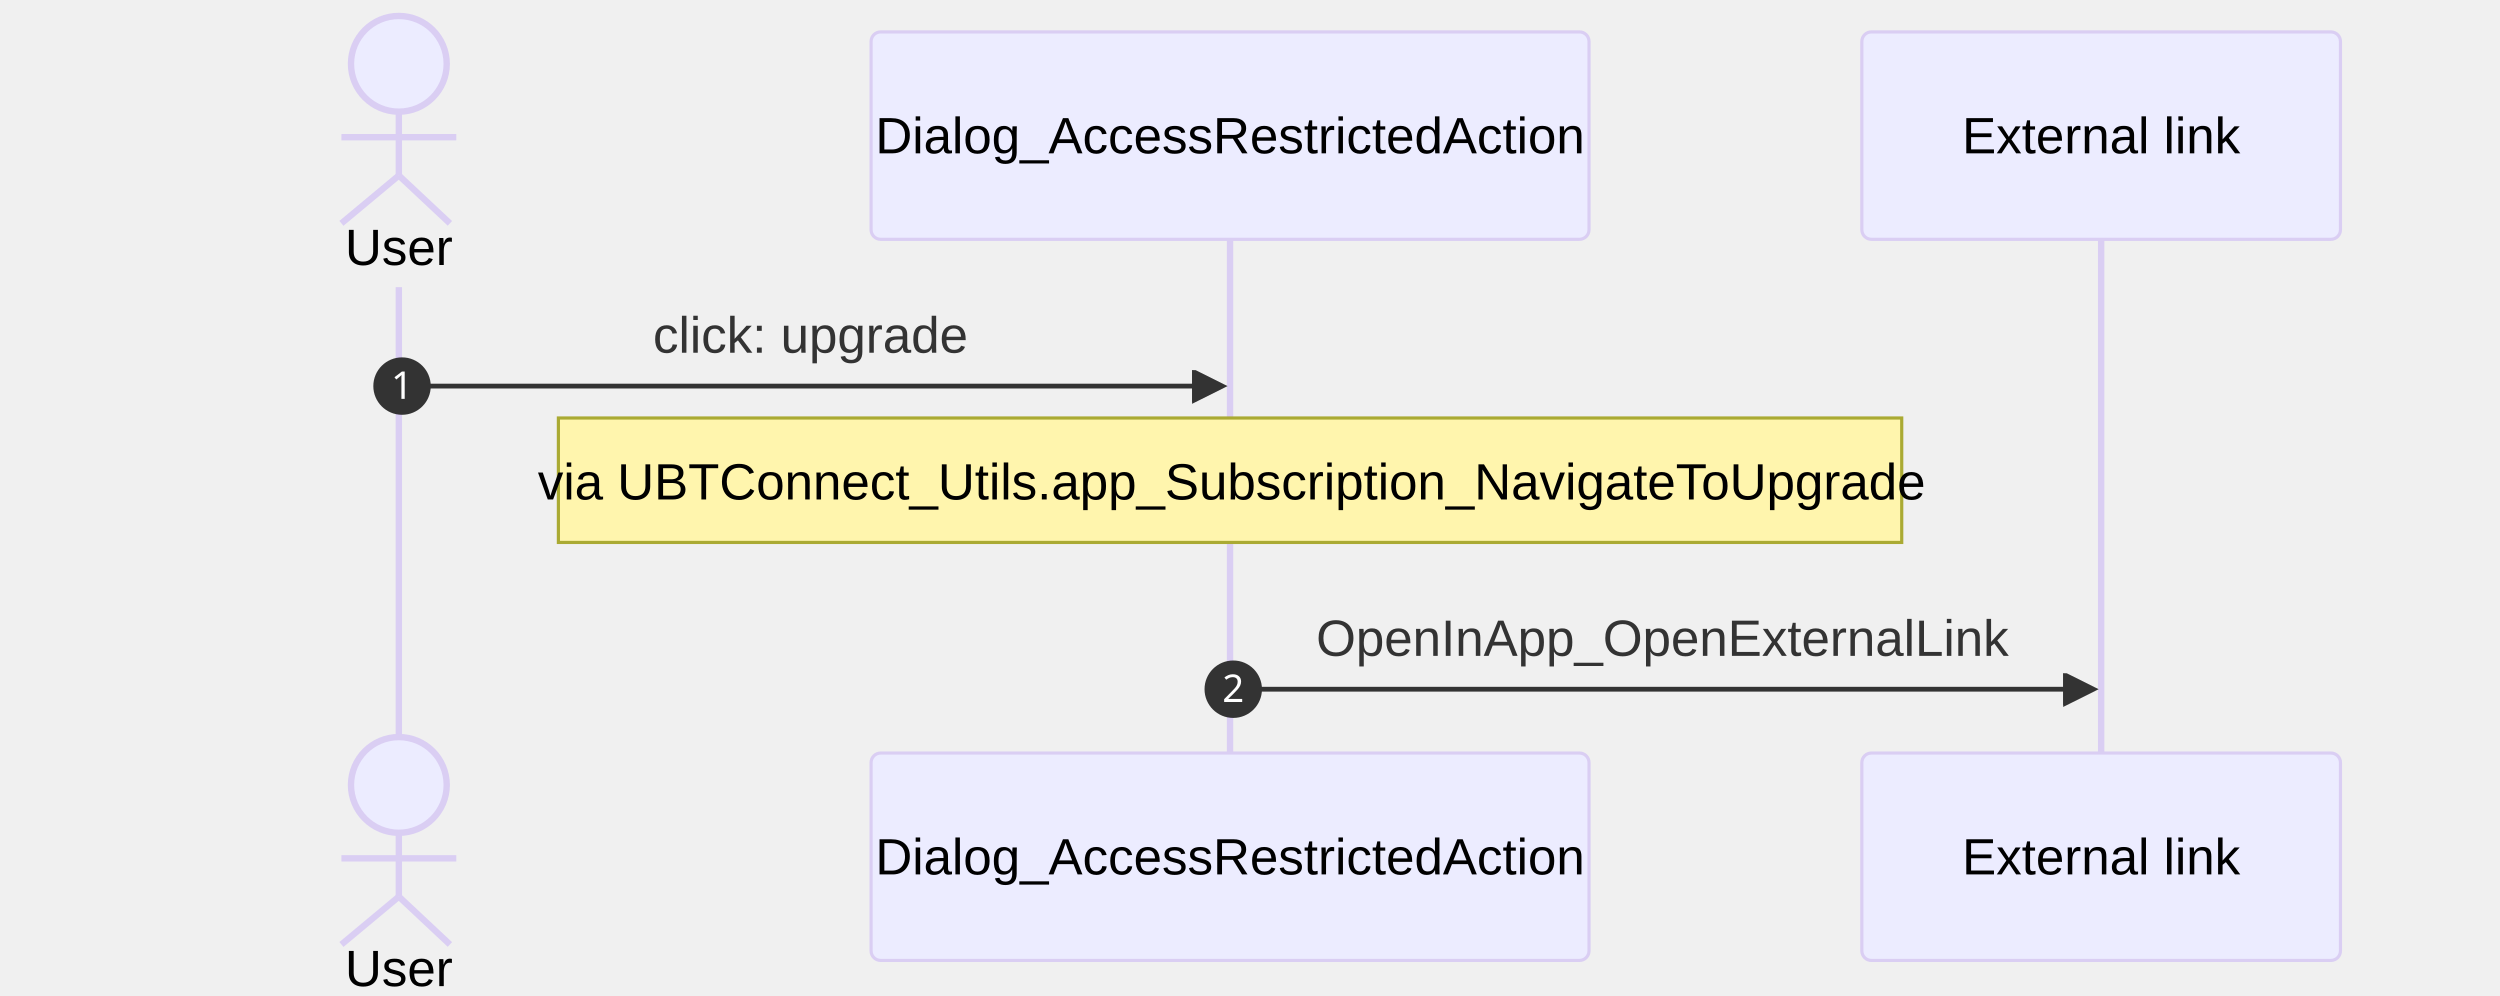
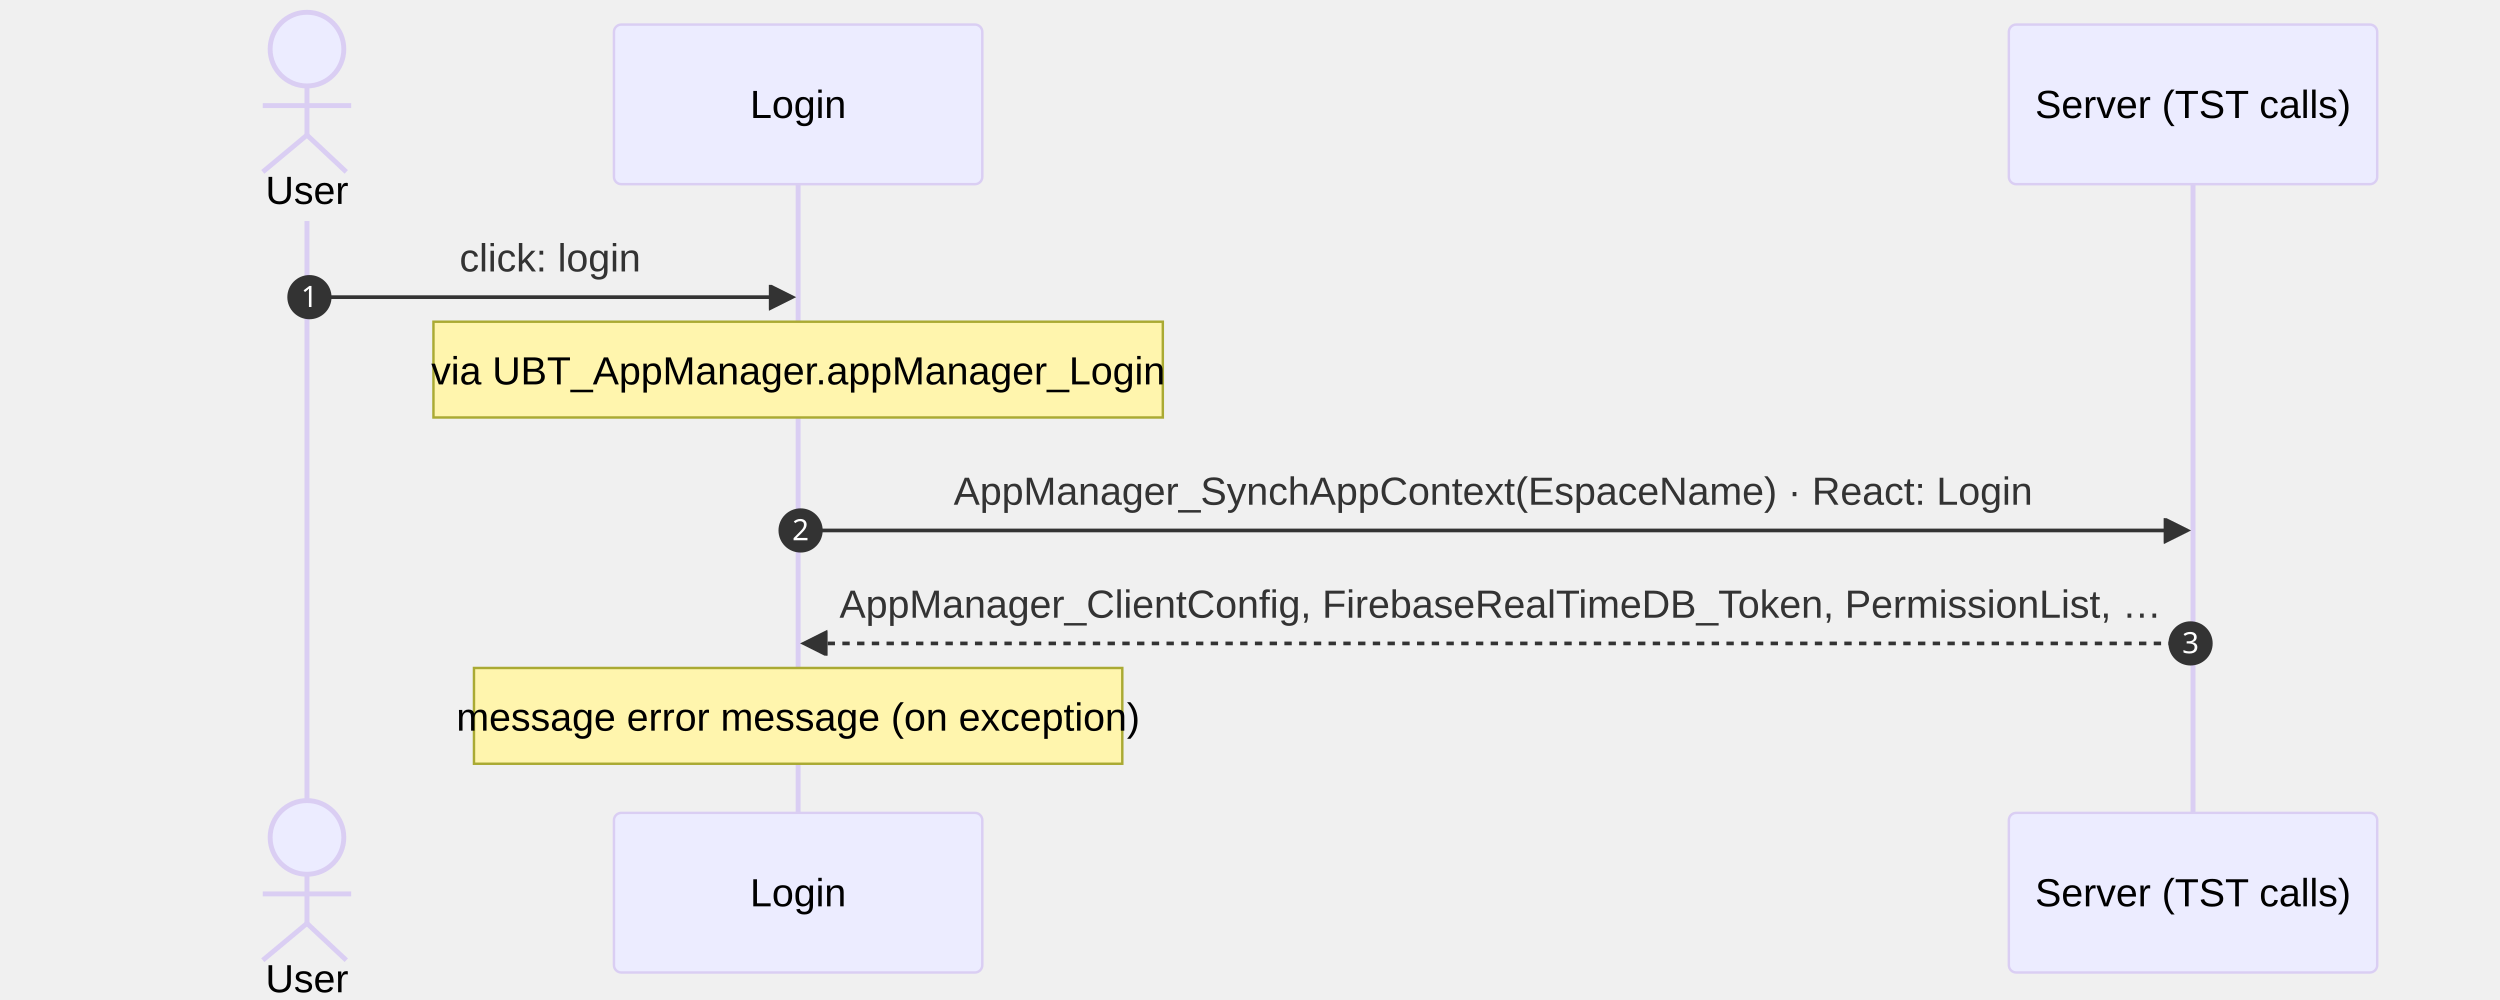
- <svg xmlns="http://www.w3.org/2000/svg" aria-roledescription="sequence" role="graphics-document document" viewBox="-50 -10 783.5 312" style="max-width: 783.5px;" width="100%" id="d">
+ <svg xmlns="http://www.w3.org/2000/svg" aria-roledescription="sequence" role="graphics-document document" viewBox="-50 -10 1018 407" style="max-width: 1018px;" width="100%" id="d">
  <g>
-     <rect class="actor actor-bottom" ry="3" rx="3" name="X" height="65" width="150" stroke="#666" fill="#eaeaea" y="226" x="533.5" />
-     <text style="text-anchor: middle; font-size: 16px; font-weight: 400;" class="actor" alignment-baseline="central" dominant-baseline="central" y="258.5" x="608.5">
-       <tspan dy="0" x="608.5">External link</tspan>
+     <rect class="actor actor-bottom" ry="3" rx="3" name="S" height="65" width="150" stroke="#666" fill="#eaeaea" y="321" x="768" />
+     <text style="text-anchor: middle; font-size: 16px; font-weight: 400;" class="actor" alignment-baseline="central" dominant-baseline="central" y="353.5" x="843">
+       <tspan dy="0" x="843">Server (TST calls)</tspan>
    </text>
  </g>
  <g>
-     <rect class="actor actor-bottom" ry="3" rx="3" name="B" height="65" width="225" stroke="#666" fill="#eaeaea" y="226" x="223" />
-     <text style="text-anchor: middle; font-size: 16px; font-weight: 400;" class="actor" alignment-baseline="central" dominant-baseline="central" y="258.5" x="335.5">
-       <tspan dy="0" x="335.5">Dialog_AccessRestrictedAction</tspan>
+     <rect class="actor actor-bottom" ry="3" rx="3" name="B" height="65" width="150" stroke="#666" fill="#eaeaea" y="321" x="200" />
+     <text style="text-anchor: middle; font-size: 16px; font-weight: 400;" class="actor" alignment-baseline="central" dominant-baseline="central" y="353.5" x="275">
+       <tspan dy="0" x="275">Login</tspan>
    </text>
  </g>
  <g>
-     <line stroke="#999" stroke-width="0.5px" class="200" y2="226" x2="608.5" y1="5" x1="608.5" id="actor2" />
+     <line stroke="#999" stroke-width="0.5px" class="200" y2="321" x2="843" y1="5" x1="843" id="actor2" />
    <g id="root-2">
-       <rect class="actor actor-top" ry="3" rx="3" name="X" height="65" width="150" stroke="#666" fill="#eaeaea" y="0" x="533.5" />
-       <text style="text-anchor: middle; font-size: 16px; font-weight: 400;" class="actor" alignment-baseline="central" dominant-baseline="central" y="32.5" x="608.5">
-         <tspan dy="0" x="608.5">External link</tspan>
+       <rect class="actor actor-top" ry="3" rx="3" name="S" height="65" width="150" stroke="#666" fill="#eaeaea" y="0" x="768" />
+       <text style="text-anchor: middle; font-size: 16px; font-weight: 400;" class="actor" alignment-baseline="central" dominant-baseline="central" y="32.5" x="843">
+         <tspan dy="0" x="843">Server (TST calls)</tspan>
      </text>
    </g>
  </g>
  <g>
-     <line stroke="#999" stroke-width="0.5px" class="200" y2="226" x2="335.5" y1="5" x1="335.5" id="actor1" />
+     <line stroke="#999" stroke-width="0.5px" class="200" y2="321" x2="275" y1="5" x1="275" id="actor1" />
    <g id="root-1">
-       <rect class="actor actor-top" ry="3" rx="3" name="B" height="65" width="225" stroke="#666" fill="#eaeaea" y="0" x="223" />
-       <text style="text-anchor: middle; font-size: 16px; font-weight: 400;" class="actor" alignment-baseline="central" dominant-baseline="central" y="32.5" x="335.5">
-         <tspan dy="0" x="335.5">Dialog_AccessRestrictedAction</tspan>
+       <rect class="actor actor-top" ry="3" rx="3" name="B" height="65" width="150" stroke="#666" fill="#eaeaea" y="0" x="200" />
+       <text style="text-anchor: middle; font-size: 16px; font-weight: 400;" class="actor" alignment-baseline="central" dominant-baseline="central" y="32.5" x="275">
+         <tspan dy="0" x="275">Login</tspan>
      </text>
    </g>
  </g>
  <style>#d{font-family:"trebuchet ms",verdana,arial,sans-serif;font-size:16px;fill:#333;}#d .error-icon{fill:#552222;}#d .error-text{fill:#552222;stroke:#552222;}#d .edge-thickness-normal{stroke-width:2px;}#d .edge-thickness-thick{stroke-width:3.5px;}#d .edge-pattern-solid{stroke-dasharray:0;}#d .edge-pattern-dashed{stroke-dasharray:3;}#d .edge-pattern-dotted{stroke-dasharray:2;}#d .marker{fill:#333333;stroke:#333333;}#d .marker.cross{stroke:#333333;}#d svg{font-family:"trebuchet ms",verdana,arial,sans-serif;font-size:16px;}#d .actor{stroke:hsl(259.626, 59.777%, 87.902%);fill:#ECECFF;}#d text.actor&gt;tspan{fill:black;stroke:none;}#d .actor-line{stroke:grey;}#d .messageLine0{stroke-width:1.5;stroke-dasharray:none;stroke:#333;}#d .messageLine1{stroke-width:1.5;stroke-dasharray:2,2;stroke:#333;}#d #arrowhead path{fill:#333;stroke:#333;}#d .sequenceNumber{fill:white;}#d #sequencenumber{fill:#333;}#d #crosshead path{fill:#333;stroke:#333;}#d .messageText{fill:#333;stroke:none;}#d .labelBox{stroke:hsl(259.626, 59.777%, 87.902%);fill:#ECECFF;}#d .labelText,#d .labelText&gt;tspan{fill:black;stroke:none;}#d .loopText,#d .loopText&gt;tspan{fill:black;stroke:none;}#d .loopLine{stroke-width:2px;stroke-dasharray:2,2;stroke:hsl(259.626, 59.777%, 87.902%);fill:hsl(259.626, 59.777%, 87.902%);}#d .note{stroke:#aaaa33;fill:#fff5ad;}#d .noteText,#d .noteText&gt;tspan{fill:black;stroke:none;}#d .activation0{fill:#f4f4f4;stroke:#666;}#d .activation1{fill:#f4f4f4;stroke:#666;}#d .activation2{fill:#f4f4f4;stroke:#666;}#d .actorPopupMenu{position:absolute;}#d .actorPopupMenuPanel{position:absolute;fill:#ECECFF;box-shadow:0px 8px 16px 0px rgba(0,0,0,0.2);filter:drop-shadow(3px 5px 2px rgb(0 0 0 / 0.4));}#d .actor-man line{stroke:hsl(259.626, 59.777%, 87.902%);fill:#ECECFF;}#d .actor-man circle,#d line{stroke:hsl(259.626, 59.777%, 87.902%);fill:#ECECFF;stroke-width:2px;}#d :root{--mermaid-font-family:"trebuchet ms",verdana,arial,sans-serif;}</style>
  <g />
  <defs>
    <symbol height="24" width="24" id="computer">
      <path d="M2 2v13h20v-13h-20zm18 11h-16v-9h16v9zm-10.228 6l.466-1h3.524l.467 1h-4.457zm14.228 3h-24l2-6h2.104l-1.33 4h18.45l-1.297-4h2.073l2 6zm-5-10h-14v-7h14v7z" transform="scale(.5)" />
    </symbol>
  </defs>
  <defs>
    <symbol clip-rule="evenodd" fill-rule="evenodd" id="database">
      <path d="M12.258.001l.256.004.255.005.253.008.251.01.249.012.247.015.246.016.242.019.241.02.239.023.236.024.233.027.231.028.229.031.225.032.223.034.22.036.217.038.214.04.211.041.208.043.205.045.201.046.198.048.194.05.191.051.187.053.183.054.18.056.175.057.172.059.168.06.163.061.16.063.155.064.15.066.074.033.073.033.071.034.07.034.069.035.068.035.067.035.066.035.064.036.064.036.062.036.06.036.06.037.058.037.058.037.055.038.055.038.053.038.052.038.051.039.05.039.048.039.047.039.045.04.044.04.043.04.041.04.04.041.039.041.037.041.036.041.034.041.033.042.032.042.03.042.029.042.027.042.026.043.024.043.023.043.021.043.02.043.018.044.017.043.015.044.013.044.012.044.011.045.009.044.007.045.006.045.004.045.002.045.001.045v17l-.001.045-.002.045-.004.045-.006.045-.007.045-.009.044-.011.045-.012.044-.013.044-.015.044-.017.043-.018.044-.02.043-.021.043-.023.043-.024.043-.026.043-.027.042-.029.042-.03.042-.032.042-.033.042-.034.041-.036.041-.037.041-.039.041-.04.041-.041.04-.043.04-.044.04-.045.04-.047.039-.048.039-.05.039-.051.039-.052.038-.053.038-.055.038-.055.038-.058.037-.058.037-.06.037-.06.036-.062.036-.064.036-.064.036-.066.035-.067.035-.068.035-.069.035-.07.034-.071.034-.073.033-.074.033-.15.066-.155.064-.16.063-.163.061-.168.06-.172.059-.175.057-.18.056-.183.054-.187.053-.191.051-.194.05-.198.048-.201.046-.205.045-.208.043-.211.041-.214.04-.217.038-.22.036-.223.034-.225.032-.229.031-.231.028-.233.027-.236.024-.239.023-.241.02-.242.019-.246.016-.247.015-.249.012-.251.01-.253.008-.255.005-.256.004-.258.001-.258-.001-.256-.004-.255-.005-.253-.008-.251-.01-.249-.012-.247-.015-.245-.016-.243-.019-.241-.02-.238-.023-.236-.024-.234-.027-.231-.028-.228-.031-.226-.032-.223-.034-.22-.036-.217-.038-.214-.04-.211-.041-.208-.043-.204-.045-.201-.046-.198-.048-.195-.05-.19-.051-.187-.053-.184-.054-.179-.056-.176-.057-.172-.059-.167-.06-.164-.061-.159-.063-.155-.064-.151-.066-.074-.033-.072-.033-.072-.034-.07-.034-.069-.035-.068-.035-.067-.035-.066-.035-.064-.036-.063-.036-.062-.036-.061-.036-.06-.037-.058-.037-.057-.037-.056-.038-.055-.038-.053-.038-.052-.038-.051-.039-.049-.039-.049-.039-.046-.039-.046-.04-.044-.04-.043-.04-.041-.04-.04-.041-.039-.041-.037-.041-.036-.041-.034-.041-.033-.042-.032-.042-.03-.042-.029-.042-.027-.042-.026-.043-.024-.043-.023-.043-.021-.043-.02-.043-.018-.044-.017-.043-.015-.044-.013-.044-.012-.044-.011-.045-.009-.044-.007-.045-.006-.045-.004-.045-.002-.045-.001-.045v-17l.001-.045.002-.045.004-.045.006-.045.007-.045.009-.044.011-.045.012-.044.013-.044.015-.044.017-.043.018-.044.02-.043.021-.043.023-.043.024-.043.026-.043.027-.042.029-.042.03-.042.032-.042.033-.042.034-.041.036-.041.037-.041.039-.041.04-.041.041-.04.043-.04.044-.04.046-.04.046-.039.049-.039.049-.039.051-.039.052-.038.053-.038.055-.038.056-.038.057-.037.058-.037.06-.037.061-.036.062-.036.063-.036.064-.036.066-.035.067-.035.068-.035.069-.035.07-.034.072-.034.072-.033.074-.033.151-.066.155-.064.159-.063.164-.061.167-.06.172-.059.176-.057.179-.056.184-.054.187-.053.19-.051.195-.05.198-.048.201-.046.204-.045.208-.043.211-.041.214-.04.217-.038.22-.036.223-.034.226-.032.228-.031.231-.028.234-.027.236-.024.238-.023.241-.02.243-.019.245-.016.247-.015.249-.012.251-.01.253-.008.255-.005.256-.004.258-.001.258.001zm-9.258 20.499v.01l.001.021.003.021.004.022.005.021.006.022.007.022.009.023.01.022.011.023.012.023.013.023.015.023.016.024.017.023.018.024.019.024.021.024.022.025.023.024.024.025.052.049.056.05.061.051.066.051.07.051.075.051.079.052.084.052.088.052.092.052.097.052.102.051.105.052.11.052.114.051.119.051.123.051.127.05.131.05.135.05.139.048.144.049.147.047.152.047.155.047.16.045.163.045.167.043.171.043.176.041.178.041.183.039.187.039.19.037.194.035.197.035.202.033.204.031.209.03.212.029.216.027.219.025.222.024.226.021.23.02.233.018.236.016.24.015.243.012.246.01.249.008.253.005.256.004.259.001.26-.001.257-.004.254-.005.25-.008.247-.011.244-.012.241-.014.237-.016.233-.018.231-.021.226-.021.224-.024.22-.026.216-.027.212-.028.21-.031.205-.031.202-.034.198-.034.194-.036.191-.037.187-.039.183-.04.179-.04.175-.042.172-.043.168-.044.163-.045.16-.046.155-.046.152-.047.148-.048.143-.049.139-.049.136-.05.131-.05.126-.05.123-.051.118-.052.114-.051.11-.052.106-.052.101-.052.096-.052.092-.052.088-.053.083-.051.079-.052.074-.052.07-.051.065-.051.06-.051.056-.05.051-.05.023-.024.023-.025.021-.024.02-.024.019-.024.018-.024.017-.024.015-.023.014-.024.013-.023.012-.023.01-.023.01-.022.008-.022.006-.022.006-.022.004-.022.004-.021.001-.021.001-.021v-4.127l-.077.055-.08.053-.083.054-.085.053-.087.052-.09.052-.093.051-.095.05-.097.05-.1.049-.102.049-.105.048-.106.047-.109.047-.111.046-.114.045-.115.045-.118.044-.12.043-.122.042-.124.042-.126.041-.128.04-.13.04-.132.038-.134.038-.135.037-.138.037-.139.035-.142.035-.143.034-.144.033-.147.032-.148.031-.15.03-.151.03-.153.029-.154.027-.156.027-.158.026-.159.025-.161.024-.162.023-.163.022-.165.021-.166.02-.167.019-.169.018-.169.017-.171.016-.173.015-.173.014-.175.013-.175.012-.177.011-.178.01-.179.008-.179.008-.181.006-.182.005-.182.004-.184.003-.184.002h-.37l-.184-.002-.184-.003-.182-.004-.182-.005-.181-.006-.179-.008-.179-.008-.178-.01-.176-.011-.176-.012-.175-.013-.173-.014-.172-.015-.171-.016-.17-.017-.169-.018-.167-.019-.166-.02-.165-.021-.163-.022-.162-.023-.161-.024-.159-.025-.157-.026-.156-.027-.155-.027-.153-.029-.151-.03-.15-.03-.148-.031-.146-.032-.145-.033-.143-.034-.141-.035-.14-.035-.137-.037-.136-.037-.134-.038-.132-.038-.13-.04-.128-.04-.126-.041-.124-.042-.122-.042-.12-.044-.117-.043-.116-.045-.113-.045-.112-.046-.109-.047-.106-.047-.105-.048-.102-.049-.1-.049-.097-.05-.095-.05-.093-.052-.09-.051-.087-.052-.085-.053-.083-.054-.08-.054-.077-.054v4.127zm0-5.654v.011l.001.021.003.021.004.021.005.022.006.022.007.022.009.022.01.022.011.023.012.023.013.023.015.024.016.023.017.024.018.024.019.024.021.024.022.024.023.025.024.024.052.05.056.05.061.05.066.051.07.051.075.052.079.051.084.052.088.052.092.052.097.052.102.052.105.052.11.051.114.051.119.052.123.05.127.051.131.05.135.049.139.049.144.048.147.048.152.047.155.046.16.045.163.045.167.044.171.042.176.042.178.04.183.04.187.038.19.037.194.036.197.034.202.033.204.032.209.03.212.028.216.027.219.025.222.024.226.022.23.02.233.018.236.016.24.014.243.012.246.01.249.008.253.006.256.003.259.001.26-.001.257-.003.254-.006.25-.008.247-.01.244-.012.241-.015.237-.016.233-.018.231-.02.226-.022.224-.024.22-.025.216-.027.212-.029.21-.03.205-.032.202-.033.198-.035.194-.036.191-.037.187-.039.183-.039.179-.041.175-.042.172-.043.168-.044.163-.045.16-.045.155-.047.152-.047.148-.048.143-.048.139-.05.136-.049.131-.05.126-.051.123-.051.118-.051.114-.052.11-.052.106-.052.101-.052.096-.052.092-.052.088-.052.083-.052.079-.052.074-.051.07-.052.065-.051.06-.05.056-.051.051-.049.023-.025.023-.024.021-.025.02-.024.019-.024.018-.024.017-.024.015-.023.014-.023.013-.024.012-.022.01-.023.01-.023.008-.022.006-.022.006-.022.004-.021.004-.022.001-.021.001-.021v-4.139l-.077.054-.08.054-.083.054-.085.052-.087.053-.09.051-.093.051-.095.051-.097.05-.1.049-.102.049-.105.048-.106.047-.109.047-.111.046-.114.045-.115.044-.118.044-.12.044-.122.042-.124.042-.126.041-.128.04-.13.039-.132.039-.134.038-.135.037-.138.036-.139.036-.142.035-.143.033-.144.033-.147.033-.148.031-.15.03-.151.03-.153.028-.154.028-.156.027-.158.026-.159.025-.161.024-.162.023-.163.022-.165.021-.166.02-.167.019-.169.018-.169.017-.171.016-.173.015-.173.014-.175.013-.175.012-.177.011-.178.009-.179.009-.179.007-.181.007-.182.005-.182.004-.184.003-.184.002h-.37l-.184-.002-.184-.003-.182-.004-.182-.005-.181-.007-.179-.007-.179-.009-.178-.009-.176-.011-.176-.012-.175-.013-.173-.014-.172-.015-.171-.016-.17-.017-.169-.018-.167-.019-.166-.02-.165-.021-.163-.022-.162-.023-.161-.024-.159-.025-.157-.026-.156-.027-.155-.028-.153-.028-.151-.03-.15-.03-.148-.031-.146-.033-.145-.033-.143-.033-.141-.035-.14-.036-.137-.036-.136-.037-.134-.038-.132-.039-.13-.039-.128-.04-.126-.041-.124-.042-.122-.043-.12-.043-.117-.044-.116-.044-.113-.046-.112-.046-.109-.046-.106-.047-.105-.048-.102-.049-.1-.049-.097-.05-.095-.051-.093-.051-.09-.051-.087-.053-.085-.052-.083-.054-.08-.054-.077-.054v4.139zm0-5.666v.011l.001.02.003.022.004.021.005.022.006.021.007.022.009.023.01.022.011.023.012.023.013.023.015.023.016.024.017.024.018.023.019.024.021.025.022.024.023.024.024.025.052.05.056.05.061.05.066.051.07.051.075.052.079.051.084.052.088.052.092.052.097.052.102.052.105.051.11.052.114.051.119.051.123.051.127.05.131.05.135.05.139.049.144.048.147.048.152.047.155.046.16.045.163.045.167.043.171.043.176.042.178.04.183.04.187.038.19.037.194.036.197.034.202.033.204.032.209.03.212.028.216.027.219.025.222.024.226.021.23.02.233.018.236.017.24.014.243.012.246.01.249.008.253.006.256.003.259.001.26-.001.257-.003.254-.006.25-.008.247-.01.244-.013.241-.014.237-.016.233-.018.231-.02.226-.022.224-.024.22-.025.216-.027.212-.029.21-.03.205-.032.202-.033.198-.035.194-.036.191-.037.187-.039.183-.039.179-.041.175-.042.172-.043.168-.044.163-.045.16-.045.155-.047.152-.047.148-.048.143-.049.139-.049.136-.049.131-.051.126-.05.123-.051.118-.052.114-.051.11-.052.106-.052.101-.052.096-.052.092-.052.088-.052.083-.052.079-.052.074-.052.07-.051.065-.051.06-.051.056-.05.051-.049.023-.025.023-.025.021-.024.02-.024.019-.024.018-.024.017-.024.015-.023.014-.024.013-.023.012-.023.01-.022.01-.023.008-.022.006-.022.006-.022.004-.022.004-.021.001-.021.001-.021v-4.153l-.077.054-.08.054-.083.053-.085.053-.087.053-.09.051-.093.051-.095.051-.097.05-.1.049-.102.048-.105.048-.106.048-.109.046-.111.046-.114.046-.115.044-.118.044-.12.043-.122.043-.124.042-.126.041-.128.04-.13.039-.132.039-.134.038-.135.037-.138.036-.139.036-.142.034-.143.034-.144.033-.147.032-.148.032-.15.03-.151.03-.153.028-.154.028-.156.027-.158.026-.159.024-.161.024-.162.023-.163.023-.165.021-.166.02-.167.019-.169.018-.169.017-.171.016-.173.015-.173.014-.175.013-.175.012-.177.01-.178.01-.179.009-.179.007-.181.006-.182.006-.182.004-.184.003-.184.001-.185.001-.185-.001-.184-.001-.184-.003-.182-.004-.182-.006-.181-.006-.179-.007-.179-.009-.178-.01-.176-.01-.176-.012-.175-.013-.173-.014-.172-.015-.171-.016-.17-.017-.169-.018-.167-.019-.166-.02-.165-.021-.163-.023-.162-.023-.161-.024-.159-.024-.157-.026-.156-.027-.155-.028-.153-.028-.151-.03-.15-.03-.148-.032-.146-.032-.145-.033-.143-.034-.141-.034-.14-.036-.137-.036-.136-.037-.134-.038-.132-.039-.13-.039-.128-.041-.126-.041-.124-.041-.122-.043-.12-.043-.117-.044-.116-.044-.113-.046-.112-.046-.109-.046-.106-.048-.105-.048-.102-.048-.1-.05-.097-.049-.095-.051-.093-.051-.09-.052-.087-.052-.085-.053-.083-.053-.08-.054-.077-.054v4.153zm8.74-8.179l-.257.004-.254.005-.25.008-.247.011-.244.012-.241.014-.237.016-.233.018-.231.021-.226.022-.224.023-.22.026-.216.027-.212.028-.21.031-.205.032-.202.033-.198.034-.194.036-.191.038-.187.038-.183.04-.179.041-.175.042-.172.043-.168.043-.163.045-.16.046-.155.046-.152.048-.148.048-.143.048-.139.049-.136.05-.131.05-.126.051-.123.051-.118.051-.114.052-.11.052-.106.052-.101.052-.096.052-.092.052-.088.052-.083.052-.079.052-.074.051-.07.052-.065.051-.06.05-.056.05-.051.05-.023.025-.023.024-.021.024-.02.025-.019.024-.018.024-.017.023-.015.024-.014.023-.013.023-.012.023-.01.023-.01.022-.008.022-.006.023-.006.021-.004.022-.004.021-.001.021-.001.021.001.021.001.021.004.021.004.022.006.021.006.023.008.022.01.022.01.023.012.023.013.023.014.023.015.024.017.023.018.024.019.024.02.025.021.024.023.024.023.025.051.05.056.05.06.05.065.051.07.052.074.051.079.052.083.052.088.052.092.052.096.052.101.052.106.052.11.052.114.052.118.051.123.051.126.051.131.05.136.05.139.049.143.048.148.048.152.048.155.046.16.046.163.045.168.043.172.043.175.042.179.041.183.04.187.038.191.038.194.036.198.034.202.033.205.032.21.031.212.028.216.027.22.026.224.023.226.022.231.021.233.018.237.016.241.014.244.012.247.011.25.008.254.005.257.004.26.001.26-.001.257-.004.254-.005.25-.008.247-.011.244-.012.241-.014.237-.016.233-.018.231-.021.226-.022.224-.023.22-.026.216-.027.212-.028.21-.031.205-.032.202-.033.198-.034.194-.036.191-.038.187-.038.183-.04.179-.041.175-.042.172-.043.168-.043.163-.045.16-.046.155-.046.152-.048.148-.048.143-.048.139-.049.136-.05.131-.05.126-.051.123-.051.118-.051.114-.052.11-.052.106-.052.101-.052.096-.052.092-.052.088-.052.083-.052.079-.052.074-.051.07-.052.065-.051.06-.05.056-.05.051-.05.023-.025.023-.024.021-.024.02-.025.019-.024.018-.024.017-.023.015-.024.014-.023.013-.023.012-.023.01-.023.01-.022.008-.022.006-.023.006-.021.004-.022.004-.021.001-.021.001-.021-.001-.021-.001-.021-.004-.021-.004-.022-.006-.021-.006-.023-.008-.022-.01-.022-.01-.023-.012-.023-.013-.023-.014-.023-.015-.024-.017-.023-.018-.024-.019-.024-.02-.025-.021-.024-.023-.024-.023-.025-.051-.05-.056-.05-.06-.05-.065-.051-.07-.052-.074-.051-.079-.052-.083-.052-.088-.052-.092-.052-.096-.052-.101-.052-.106-.052-.11-.052-.114-.052-.118-.051-.123-.051-.126-.051-.131-.05-.136-.05-.139-.049-.143-.048-.148-.048-.152-.048-.155-.046-.16-.046-.163-.045-.168-.043-.172-.043-.175-.042-.179-.041-.183-.04-.187-.038-.191-.038-.194-.036-.198-.034-.202-.033-.205-.032-.21-.031-.212-.028-.216-.027-.22-.026-.224-.023-.226-.022-.231-.021-.233-.018-.237-.016-.241-.014-.244-.012-.247-.011-.25-.008-.254-.005-.257-.004-.26-.001-.26.001z" transform="scale(.5)" />
    </symbol>
  </defs>
  <defs>
    <symbol height="24" width="24" id="clock">
      <path d="M12 2c5.514 0 10 4.486 10 10s-4.486 10-10 10-10-4.486-10-10 4.486-10 10-10zm0-2c-6.627 0-12 5.373-12 12s5.373 12 12 12 12-5.373 12-12-5.373-12-12-12zm5.848 12.459c.202.038.202.333.001.372-1.907.361-6.045 1.111-6.547 1.111-.719 0-1.301-.582-1.301-1.301 0-.512.77-5.447 1.125-7.445.034-.192.312-.181.343.014l.985 6.238 5.394 1.011z" transform="scale(.5)" />
    </symbol>
  </defs>
  <defs>
    <marker orient="auto" markerHeight="12" markerWidth="12" markerUnits="userSpaceOnUse" refY="5" refX="7.9" id="arrowhead">
      <path d="M 0 0 L 10 5 L 0 10 z" />
    </marker>
  </defs>
  <defs>
    <marker refY="4.5" refX="4" orient="auto" markerHeight="8" markerWidth="15" id="crosshead">
      <path style="stroke-dasharray: 0, 0;" d="M 1,2 L 6,7 M 6,2 L 1,7" stroke-width="1pt" stroke="#000000" fill="none" />
    </marker>
  </defs>
  <defs>
    <marker orient="auto" markerHeight="28" markerWidth="20" refY="7" refX="15.5" id="filled-head">
      <path d="M 18,7 L9,13 L14,7 L9,1 Z" />
    </marker>
  </defs>
  <defs>
    <marker orient="auto" markerHeight="40" markerWidth="60" refY="15" refX="15" id="sequencenumber">
      <circle r="6" cy="15" cx="15" />
    </marker>
  </defs>
  <g>
-     <rect class="note" ry="0" rx="0" height="39" width="421" stroke="#666" fill="#EDF2AE" y="121" x="125" />
-     <text style="font-size: 16px; font-weight: 400;" dy="1em" class="noteText" alignment-baseline="middle" dominant-baseline="middle" text-anchor="middle" y="126" x="336">
-       <tspan x="336">via UBTConnect_Utils.app_Subscription_NavigateToUpgrade</tspan>
+     <rect class="note" ry="0" rx="0" height="39" width="297" stroke="#666" fill="#EDF2AE" y="121" x="126.5" />
+     <text style="font-size: 16px; font-weight: 400;" dy="1em" class="noteText" alignment-baseline="middle" dominant-baseline="middle" text-anchor="middle" y="126" x="275">
+       <tspan x="275">via UBT_AppManager.appManager_Login</tspan>
    </text>
  </g>
-   <line stroke="#999" stroke-width="0.5px" class="200" y2="226" x2="75" y1="80" x1="75" id="actor0" />
+   <g>
+     <rect class="note" ry="0" rx="0" height="39" width="264" stroke="#666" fill="#EDF2AE" y="262" x="143" />
+     <text style="font-size: 16px; font-weight: 400;" dy="1em" class="noteText" alignment-baseline="middle" dominant-baseline="middle" text-anchor="middle" y="267" x="275">
+       <tspan x="275">message error message (on exception)</tspan>
+     </text>
+   </g>
+   <line stroke="#999" stroke-width="0.5px" class="200" y2="321" x2="75" y1="80" x1="75" id="actor0" />
  <g name="U" class="actor-man actor-top">
    <line y2="45" x2="75" y1="25" x1="75" id="actor-man-torso0" />
    <line y2="33" x2="93" y1="33" x1="57" id="actor-man-arms0" />
    <line y2="45" x2="75" y1="60" x1="57" />
    <line y2="60" x2="91" y1="45" x1="75" />
    <circle height="65" width="150" r="15" cy="10" cx="75" />
    <text style="text-anchor: middle; font-size: 16px; font-weight: 400;" class="actor" alignment-baseline="central" dominant-baseline="central" y="67.5" x="75">
      <tspan dy="0" x="75">User</tspan>
    </text>
  </g>
-   <text style="font-size: 16px; font-weight: 400;" dy="1em" class="messageText" alignment-baseline="middle" dominant-baseline="middle" text-anchor="middle" y="80" x="204">click: upgrade</text>
-   <line style="fill: none;" marker-start="url(#sequencenumber)" marker-end="url(#arrowhead)" stroke="none" stroke-width="2" class="messageLine0" y2="111" x2="331.5" y1="111" x1="76" />
+   <text style="font-size: 16px; font-weight: 400;" dy="1em" class="messageText" alignment-baseline="middle" dominant-baseline="middle" text-anchor="middle" y="80" x="174">click: login</text>
+   <line style="fill: none;" marker-start="url(#sequencenumber)" marker-end="url(#arrowhead)" stroke="none" stroke-width="2" class="messageLine0" y2="111" x2="271" y1="111" x1="76" />
  <text class="sequenceNumber" text-anchor="middle" font-size="12px" font-family="sans-serif" y="115" x="76">1</text>
-   <text style="font-size: 16px; font-weight: 400;" dy="1em" class="messageText" alignment-baseline="middle" dominant-baseline="middle" text-anchor="middle" y="175" x="471">OpenInApp_OpenExternalLink</text>
-   <line style="fill: none;" marker-start="url(#sequencenumber)" marker-end="url(#arrowhead)" stroke="none" stroke-width="2" class="messageLine0" y2="206" x2="604.5" y1="206" x1="336.5" />
-   <text class="sequenceNumber" text-anchor="middle" font-size="12px" font-family="sans-serif" y="210" x="336.5">2</text>
+   <text style="font-size: 16px; font-weight: 400;" dy="1em" class="messageText" alignment-baseline="middle" dominant-baseline="middle" text-anchor="middle" y="175" x="558">AppManager_SynchAppContext(EspaceName) · React: Login</text>
+   <line style="fill: none;" marker-start="url(#sequencenumber)" marker-end="url(#arrowhead)" stroke="none" stroke-width="2" class="messageLine0" y2="206" x2="839" y1="206" x1="276" />
+   <text class="sequenceNumber" text-anchor="middle" font-size="12px" font-family="sans-serif" y="210" x="276">2</text>
+   <text style="font-size: 16px; font-weight: 400;" dy="1em" class="messageText" alignment-baseline="middle" dominant-baseline="middle" text-anchor="middle" y="221" x="561">AppManager_ClientConfig, FirebaseRealTimeDB_Token, PermissionList, …</text>
+   <line style="stroke-dasharray: 3, 3; fill: none;" marker-start="url(#sequencenumber)" marker-end="url(#arrowhead)" stroke="none" stroke-width="2" class="messageLine1" y2="252" x2="279" y1="252" x1="842" />
+   <text class="sequenceNumber" text-anchor="middle" font-size="12px" font-family="sans-serif" y="256" x="842">3</text>
  <g name="U" class="actor-man actor-bottom">
-     <line y2="271" x2="75" y1="251" x1="75" id="actor-man-torso2" />
-     <line y2="259" x2="93" y1="259" x1="57" id="actor-man-arms2" />
-     <line y2="271" x2="75" y1="286" x1="57" />
-     <line y2="286" x2="91" y1="271" x1="75" />
-     <circle height="65" width="150" r="15" cy="236" cx="75" />
-     <text style="text-anchor: middle; font-size: 16px; font-weight: 400;" class="actor" alignment-baseline="central" dominant-baseline="central" y="293.5" x="75">
+     <line y2="366" x2="75" y1="346" x1="75" id="actor-man-torso2" />
+     <line y2="354" x2="93" y1="354" x1="57" id="actor-man-arms2" />
+     <line y2="366" x2="75" y1="381" x1="57" />
+     <line y2="381" x2="91" y1="366" x1="75" />
+     <circle height="65" width="150" r="15" cy="331" cx="75" />
+     <text style="text-anchor: middle; font-size: 16px; font-weight: 400;" class="actor" alignment-baseline="central" dominant-baseline="central" y="388.5" x="75">
      <tspan dy="0" x="75">User</tspan>
    </text>
  </g>
</svg>
